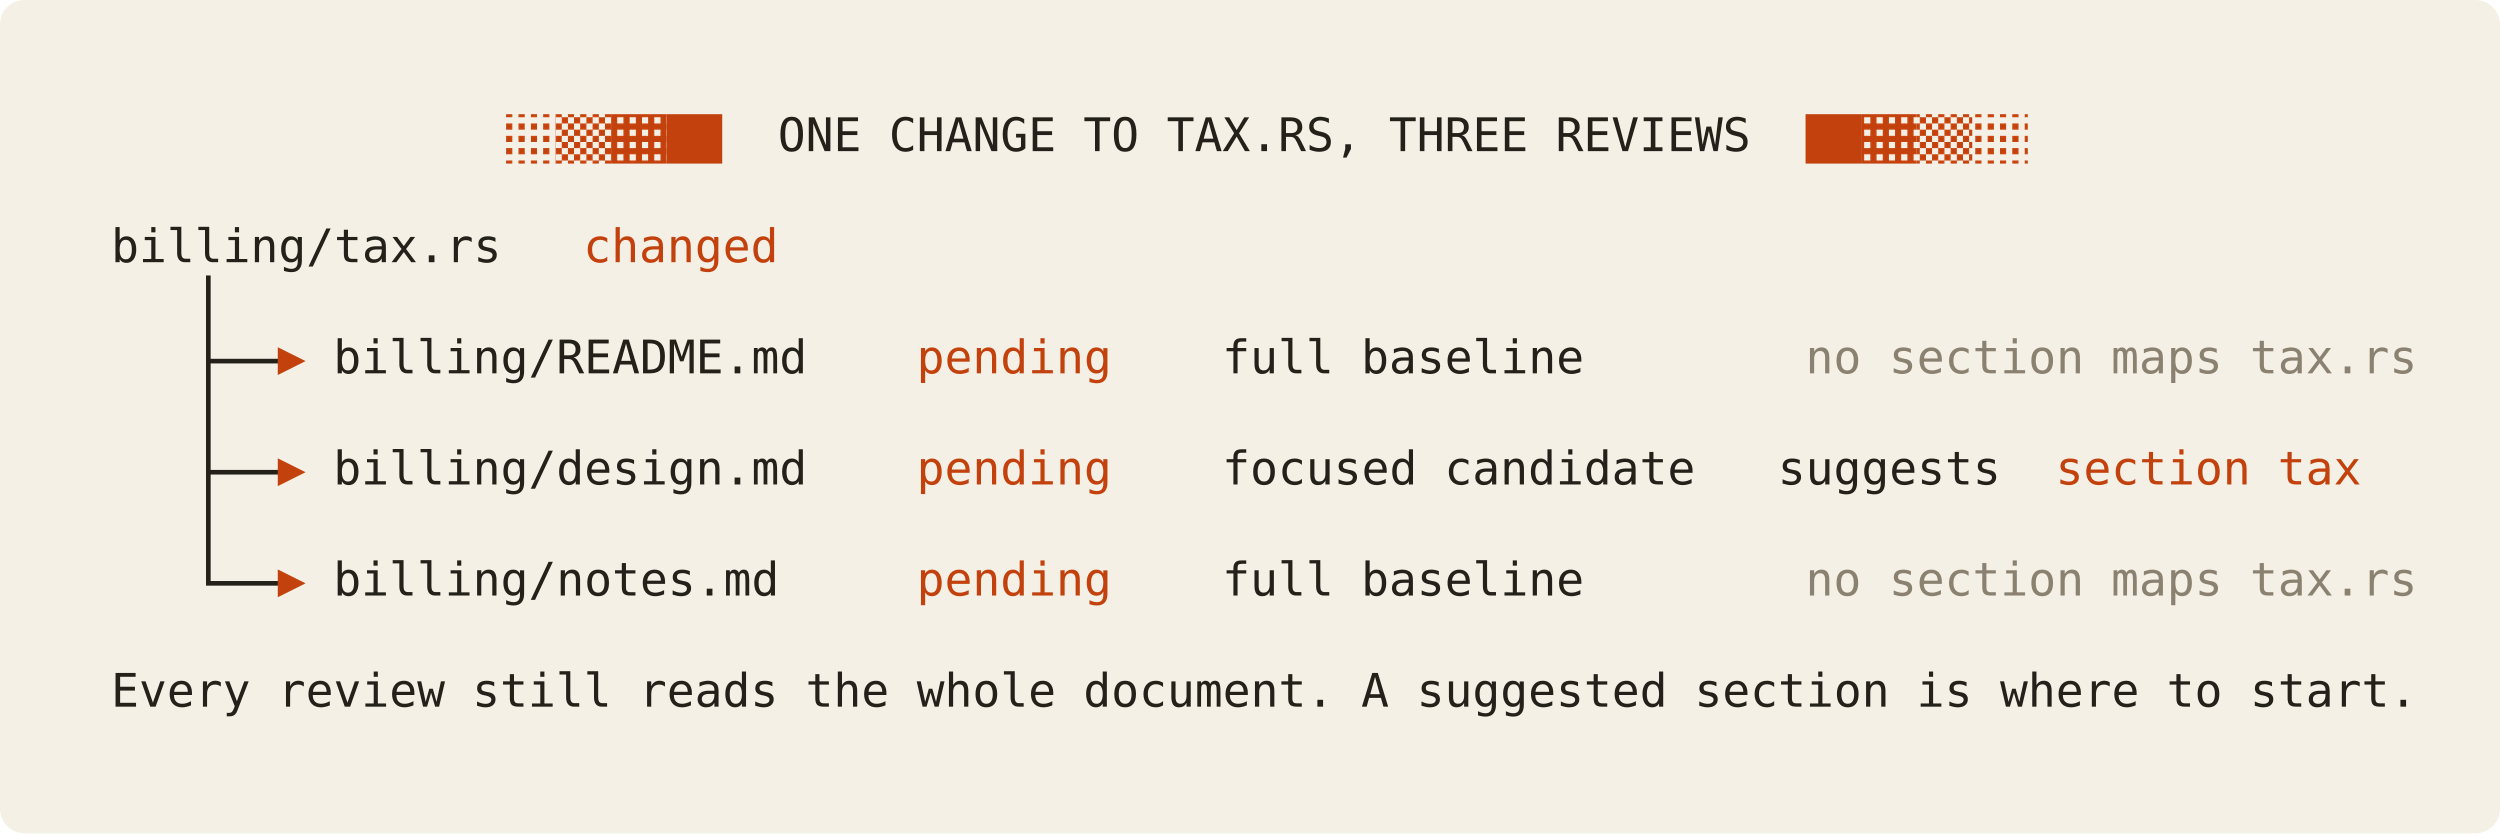
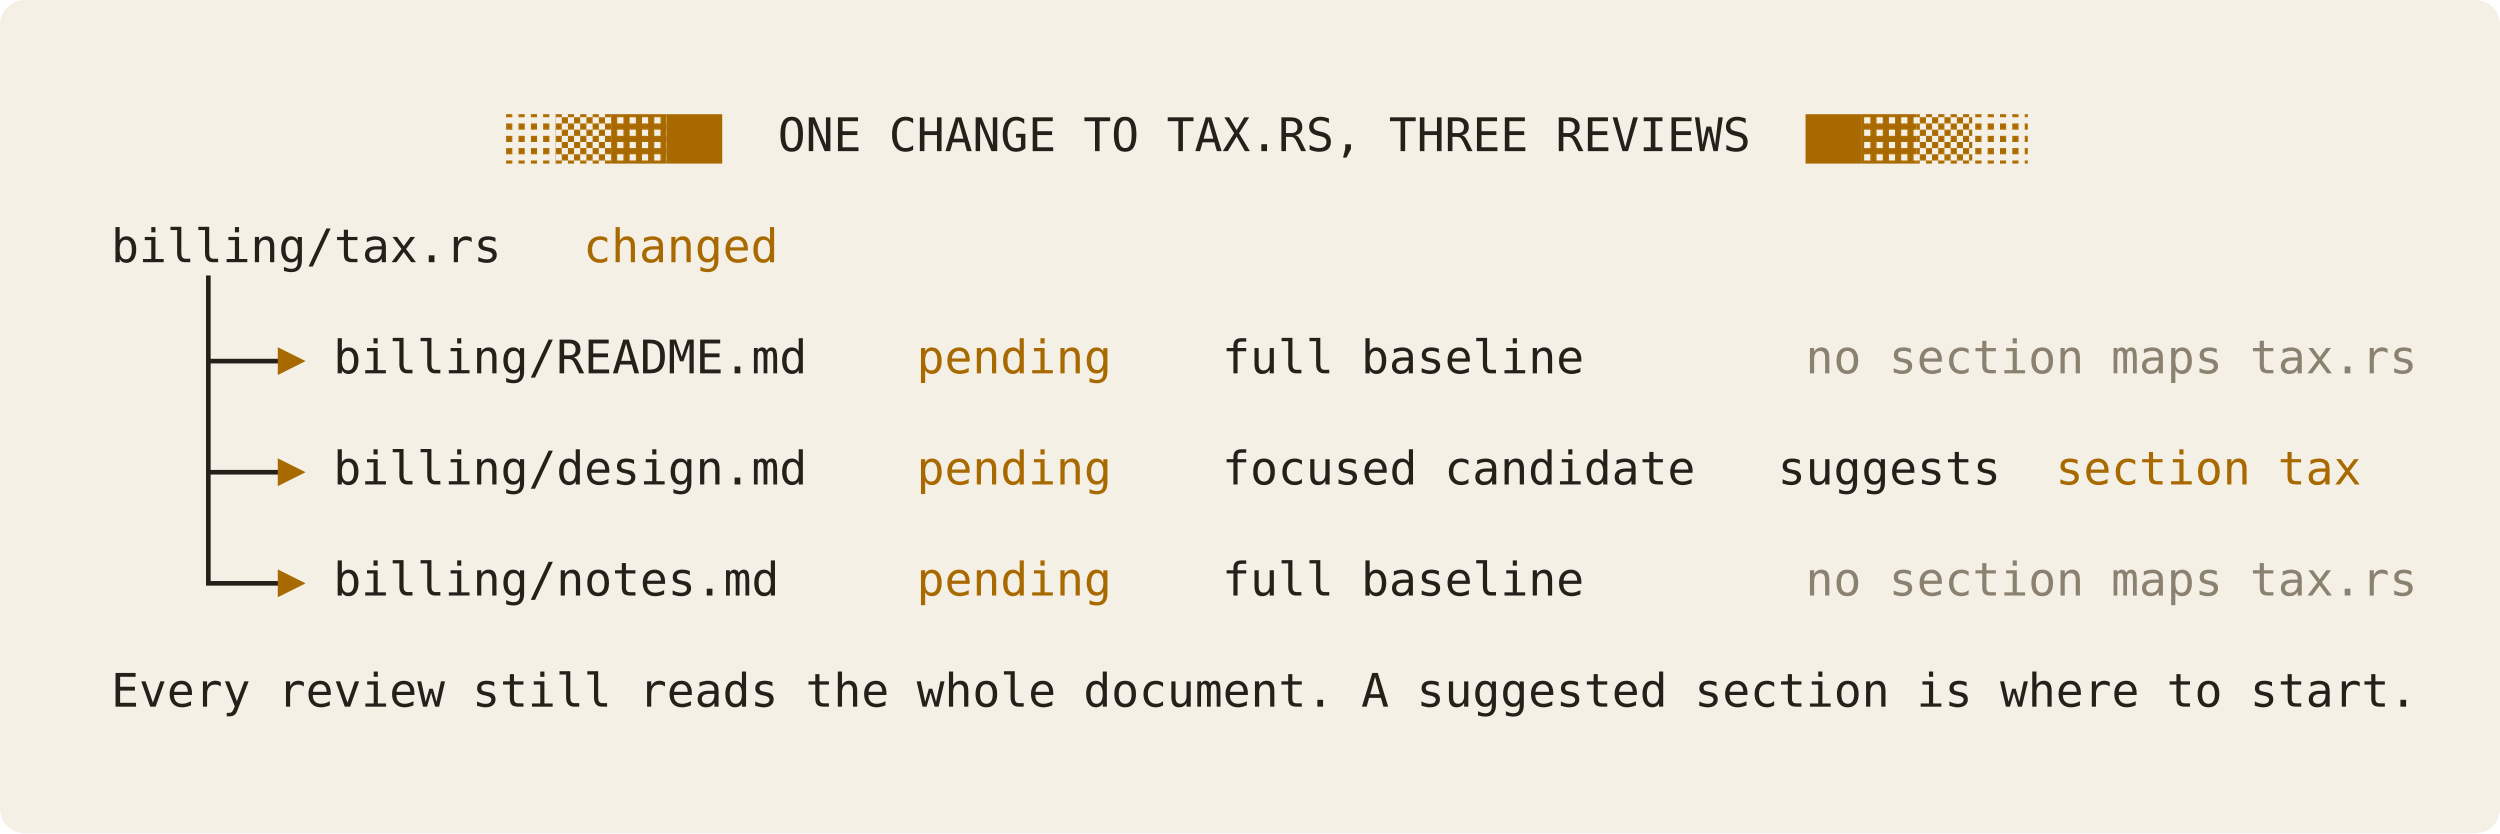
<svg xmlns="http://www.w3.org/2000/svg" width="810" height="270" viewBox="0 0 810 270" role="img" aria-labelledby="title desc">
-   <style>.bg{fill:#f4f0e6}.ink{fill:#24211b}.muted{fill:#8a8170}.accent{fill:#c2410c}.line{stroke:#24211b}.line-muted{stroke:#8a8170}.line-accent{stroke:#c2410c}@media (prefers-color-scheme: dark){.bg{fill:#111111}.ink{fill:#e8e3d4}.muted{fill:#7f7867}.accent{fill:#f59e0b}.line{stroke:#e8e3d4}.line-muted{stroke:#7f7867}.line-accent{stroke:#f59e0b}}.line,.line-muted,.line-accent{stroke-width:1.5;fill:none;stroke-linecap:square}text{font-family:ui-monospace,"SFMono-Regular","JetBrains Mono",Menlo,Consolas,"DejaVu Sans Mono",monospace;font-size:15px;white-space:pre}</style>
+   <style>.bg{fill:#f4f0e6}.ink{fill:#24211b}.muted{fill:#8a8170}.accent{fill:#a86a00}.line{stroke:#24211b}.line-muted{stroke:#8a8170}.line-accent{stroke:#a86a00}@media (prefers-color-scheme: dark){.bg{fill:#0a0a0a}.ink{fill:#e9e4da}.muted{fill:#707070}.accent{fill:#ffc000}.line{stroke:#e9e4da}.line-muted{stroke:#707070}.line-accent{stroke:#ffc000}}.line,.line-muted,.line-accent{stroke-width:1.5;fill:none;stroke-linecap:square}text{font-family:ui-monospace,"SFMono-Regular","JetBrains Mono",Menlo,Consolas,"DejaVu Sans Mono",monospace;font-size:15px;white-space:pre}</style>
  <defs>
    <pattern id="d1-accent" width="4" height="4" patternUnits="userSpaceOnUse">
      <rect x="0" y="0" width="2" height="2" class="accent" />
    </pattern>
    <pattern id="d2-accent" width="4" height="4" patternUnits="userSpaceOnUse">
      <rect x="0" y="0" width="2" height="2" class="accent" />
      <rect x="2" y="2" width="2" height="2" class="accent" />
    </pattern>
    <pattern id="d3-accent" width="4" height="4" patternUnits="userSpaceOnUse">
      <rect x="0" y="0" width="2" height="2" class="accent" />
      <rect x="2" y="0" width="2" height="2" class="accent" />
      <rect x="2" y="2" width="2" height="2" class="accent" />
    </pattern>
    <pattern id="d1-muted" width="4" height="4" patternUnits="userSpaceOnUse">
      <rect x="0" y="0" width="2" height="2" class="muted" />
    </pattern>
    <pattern id="d2-muted" width="4" height="4" patternUnits="userSpaceOnUse">
      <rect x="0" y="0" width="2" height="2" class="muted" />
      <rect x="2" y="2" width="2" height="2" class="muted" />
    </pattern>
    <pattern id="d3-muted" width="4" height="4" patternUnits="userSpaceOnUse">
      <rect x="0" y="0" width="2" height="2" class="muted" />
      <rect x="2" y="0" width="2" height="2" class="muted" />
      <rect x="2" y="2" width="2" height="2" class="muted" />
    </pattern>
    <pattern id="d1-ink" width="4" height="4" patternUnits="userSpaceOnUse">
      <rect x="0" y="0" width="2" height="2" class="ink" />
    </pattern>
    <pattern id="d2-ink" width="4" height="4" patternUnits="userSpaceOnUse">
      <rect x="0" y="0" width="2" height="2" class="ink" />
      <rect x="2" y="2" width="2" height="2" class="ink" />
    </pattern>
    <pattern id="d3-ink" width="4" height="4" patternUnits="userSpaceOnUse">
      <rect x="0" y="0" width="2" height="2" class="ink" />
      <rect x="2" y="0" width="2" height="2" class="ink" />
      <rect x="2" y="2" width="2" height="2" class="ink" />
    </pattern>
  </defs>
  <rect class="bg" width="810" height="270" rx="8" />
  <rect x="162" y="37" width="18" height="16" fill="url(#d1-accent)" />
  <rect x="180" y="37" width="18" height="16" fill="url(#d2-accent)" />
  <rect x="198" y="37" width="18" height="16" fill="url(#d3-accent)" />
  <rect x="216" y="37" width="18" height="16" class="accent" />
  <rect x="585" y="37" width="18" height="16" class="accent" />
  <rect x="603" y="37" width="18" height="16" fill="url(#d3-accent)" />
  <rect x="621" y="37" width="18" height="16" fill="url(#d2-accent)" />
  <rect x="639" y="37" width="18" height="16" fill="url(#d1-accent)" />
  <path class="line" d="M67.5 99L67.5 90M67.5 99L67.5 108M67.5 117L67.5 108M67.5 117L72 117M67.5 117L67.5 126M76.5 117L81 117M76.5 117L72 117M85.5 117L90 117M85.5 117L81 117M67.5 135L67.5 126M67.5 135L67.5 144M67.5 153L67.5 144M67.5 153L72 153M67.5 153L67.5 162M76.5 153L81 153M76.5 153L72 153M85.5 153L90 153M85.5 153L81 153M67.5 171L67.5 162M67.5 171L67.5 180M67.5 189L67.5 180M67.5 189L72 189M76.5 189L81 189M76.5 189L72 189M85.5 189L90 189M85.5 189L81 189" />
  <polygon points="99,117 90,112.5 90,121.5" class="accent" />
  <polygon points="99,153 90,148.5 90,157.5" class="accent" />
  <polygon points="99,189 90,184.5 90,193.5" class="accent" />
  <text class="ink" x="252 261 270" y="48.96">ONE</text>
  <text class="ink" x="288 297 306 315 324 333" y="48.96">CHANGE</text>
  <text class="ink" x="351 360" y="48.96">TO</text>
  <text class="ink" x="378 387 396 405 414 423 432" y="48.96">TAX.RS,</text>
  <text class="ink" x="450 459 468 477 486" y="48.96">THREE</text>
  <text class="ink" x="504 513 522 531 540 549 558" y="48.96">REVIEWS</text>
  <text class="ink" x="36 45 54 63 72 81 90 99 108 117 126 135 144 153" y="84.96">billing/tax.rs</text>
  <text class="accent" x="189 198 207 216 225 234 243" y="84.96">changed</text>
  <text class="ink" x="108 117 126 135 144 153 162 171 180 189 198 207 216 225 234 243 252" y="120.96">billing/README.md</text>
  <text class="accent" x="297 306 315 324 333 342 351" y="120.96">pending</text>
  <text class="ink" x="396 405 414 423" y="120.96">full</text>
  <text class="ink" x="441 450 459 468 477 486 495 504" y="120.96">baseline</text>
  <text class="muted" x="585 594" y="120.96">no</text>
  <text class="muted" x="612 621 630 639 648 657 666" y="120.96">section</text>
  <text class="muted" x="684 693 702 711" y="120.96">maps</text>
  <text class="muted" x="729 738 747 756 765 774" y="120.96">tax.rs</text>
  <text class="ink" x="108 117 126 135 144 153 162 171 180 189 198 207 216 225 234 243 252" y="156.96">billing/design.md</text>
  <text class="accent" x="297 306 315 324 333 342 351" y="156.96">pending</text>
  <text class="ink" x="396 405 414 423 432 441 450" y="156.96">focused</text>
  <text class="ink" x="468 477 486 495 504 513 522 531 540" y="156.96">candidate</text>
  <text class="ink" x="576 585 594 603 612 621 630 639" y="156.96">suggests</text>
  <text class="accent" x="666 675 684 693 702 711 720" y="156.96">section</text>
  <text class="accent" x="738 747 756" y="156.96">tax</text>
  <text class="ink" x="108 117 126 135 144 153 162 171 180 189 198 207 216 225 234 243" y="192.96">billing/notes.md</text>
  <text class="accent" x="297 306 315 324 333 342 351" y="192.96">pending</text>
  <text class="ink" x="396 405 414 423" y="192.96">full</text>
  <text class="ink" x="441 450 459 468 477 486 495 504" y="192.96">baseline</text>
  <text class="muted" x="585 594" y="192.96">no</text>
  <text class="muted" x="612 621 630 639 648 657 666" y="192.96">section</text>
  <text class="muted" x="684 693 702 711" y="192.96">maps</text>
  <text class="muted" x="729 738 747 756 765 774" y="192.96">tax.rs</text>
  <text class="ink" x="36 45 54 63 72" y="228.96">Every</text>
  <text class="ink" x="90 99 108 117 126 135" y="228.96">review</text>
  <text class="ink" x="153 162 171 180 189" y="228.96">still</text>
  <text class="ink" x="207 216 225 234 243" y="228.96">reads</text>
  <text class="ink" x="261 270 279" y="228.96">the</text>
  <text class="ink" x="297 306 315 324 333" y="228.96">whole</text>
  <text class="ink" x="351 360 369 378 387 396 405 414 423" y="228.96">document.</text>
  <text class="ink" x="441" y="228.96">A</text>
  <text class="ink" x="459 468 477 486 495 504 513 522 531" y="228.96">suggested</text>
  <text class="ink" x="549 558 567 576 585 594 603" y="228.96">section</text>
  <text class="ink" x="621 630" y="228.96">is</text>
  <text class="ink" x="648 657 666 675 684" y="228.96">where</text>
  <text class="ink" x="702 711" y="228.96">to</text>
  <text class="ink" x="729 738 747 756 765 774" y="228.96">start.</text>
</svg>
